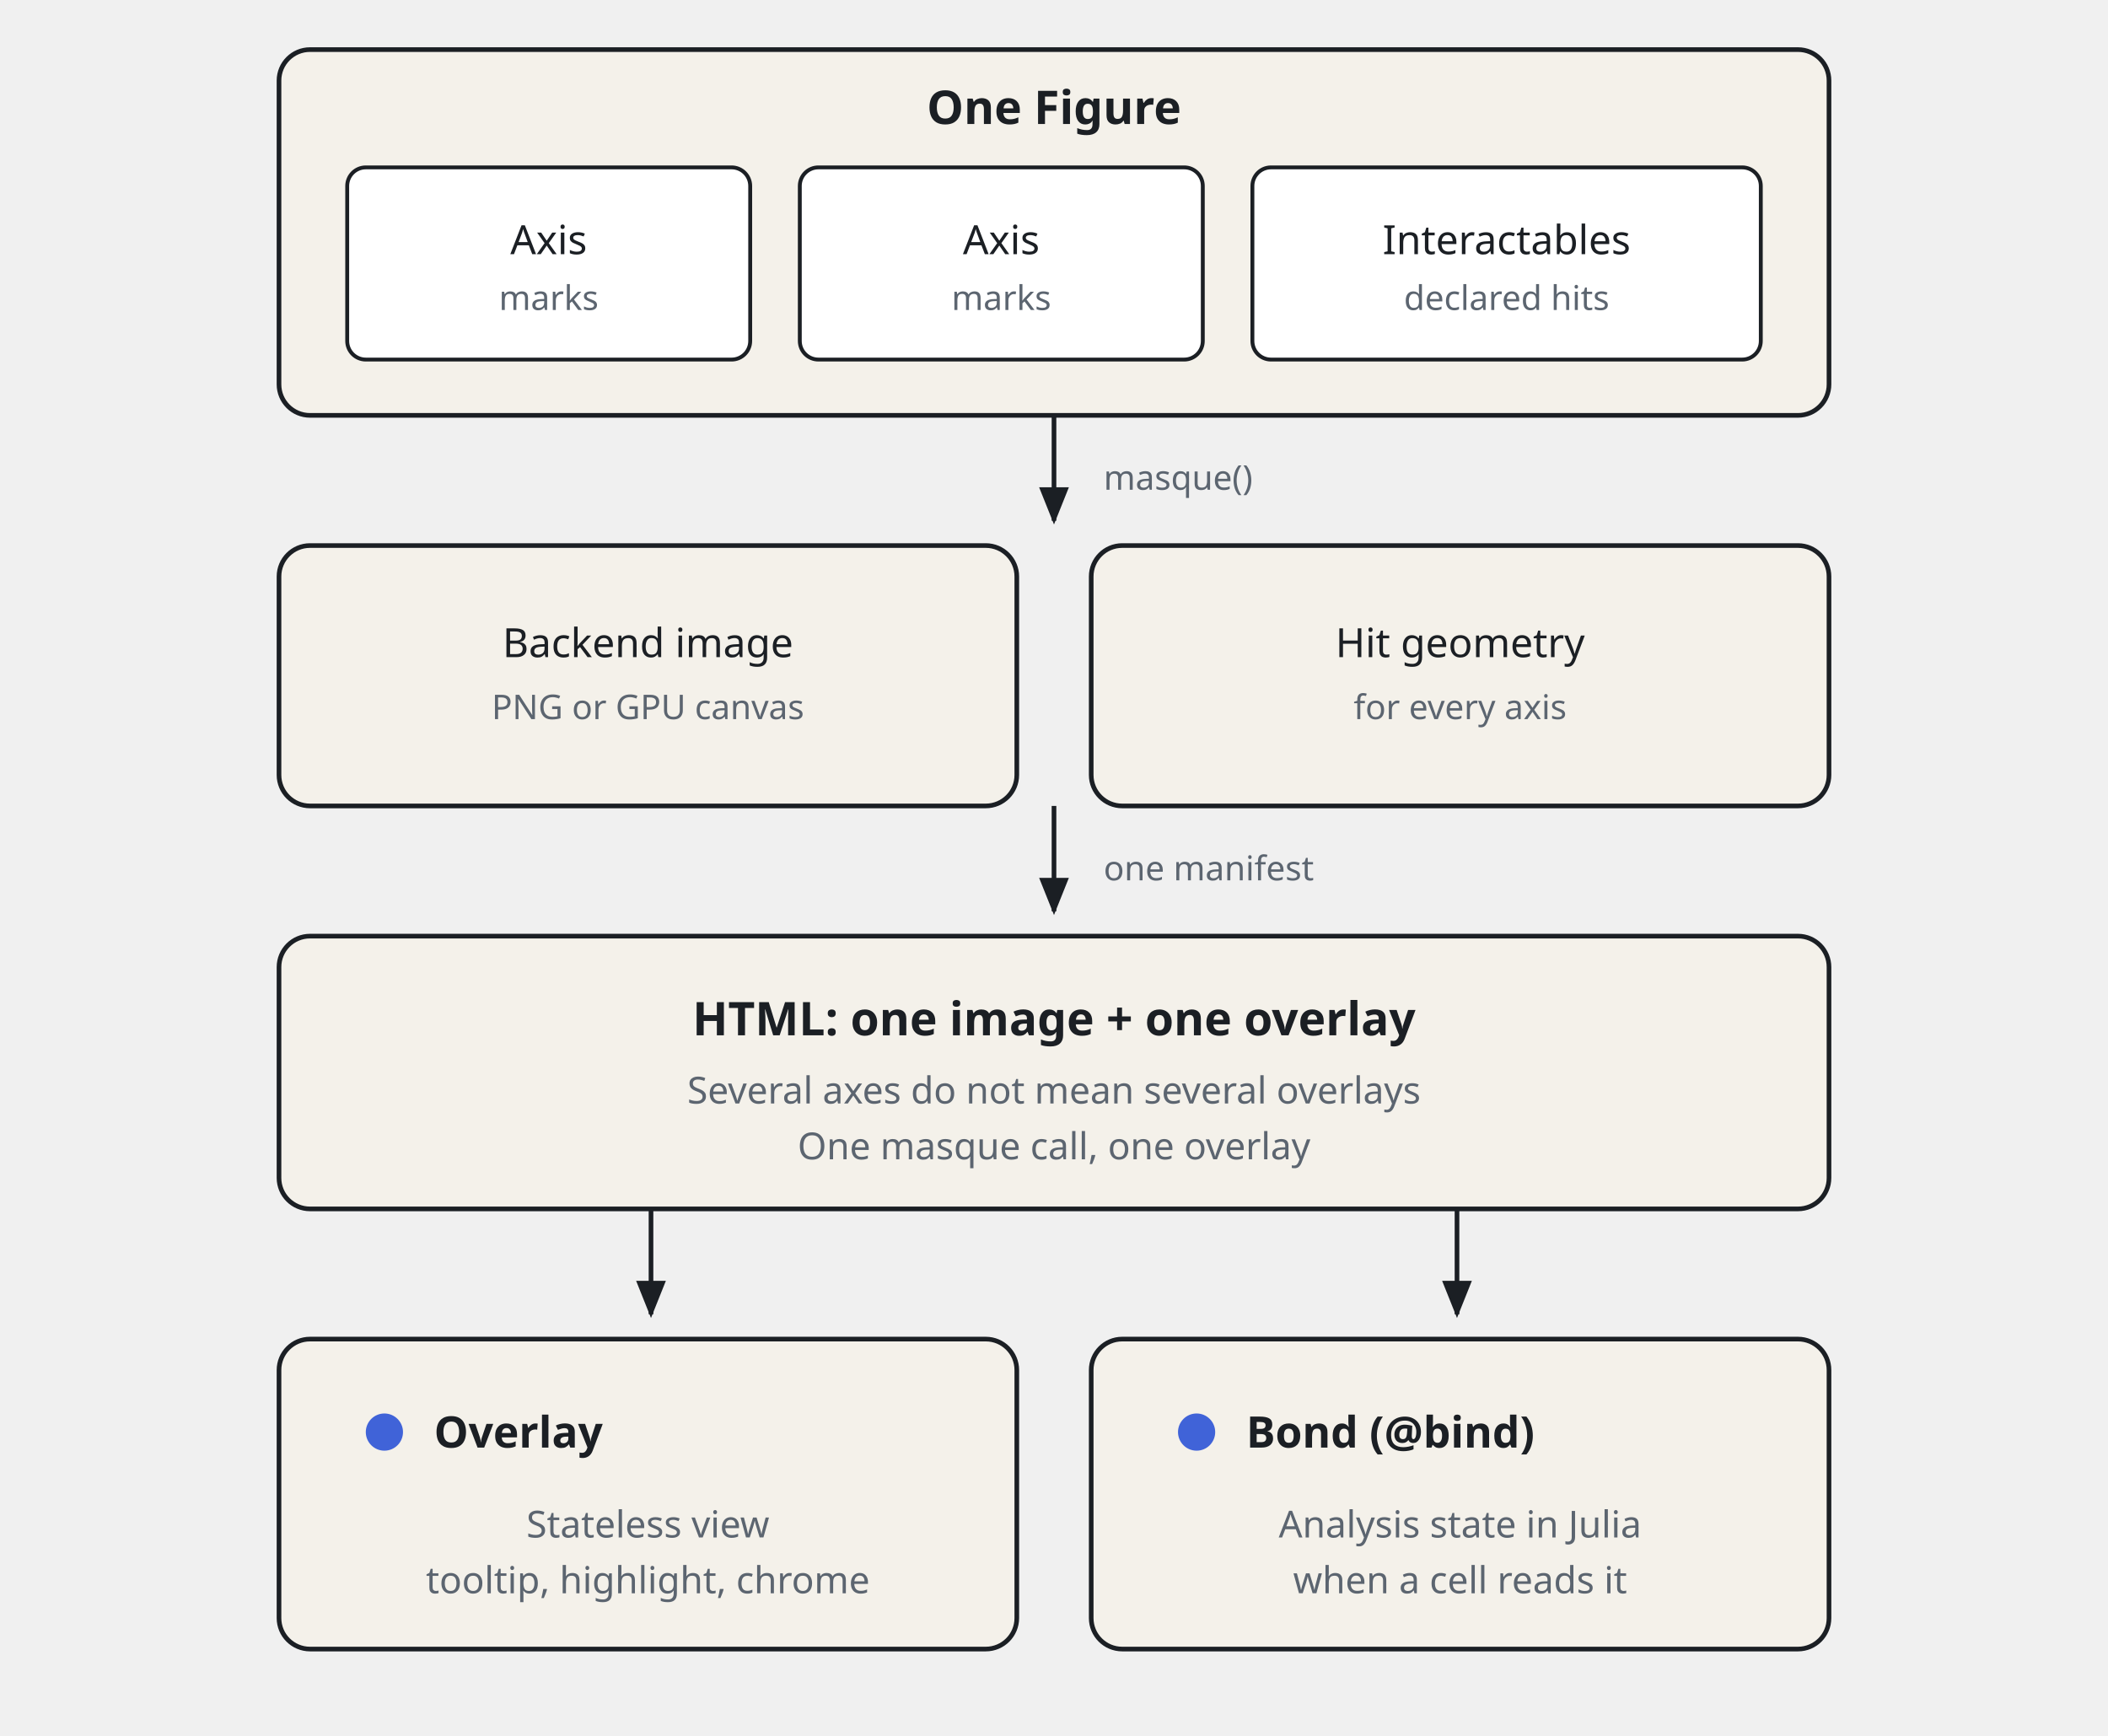
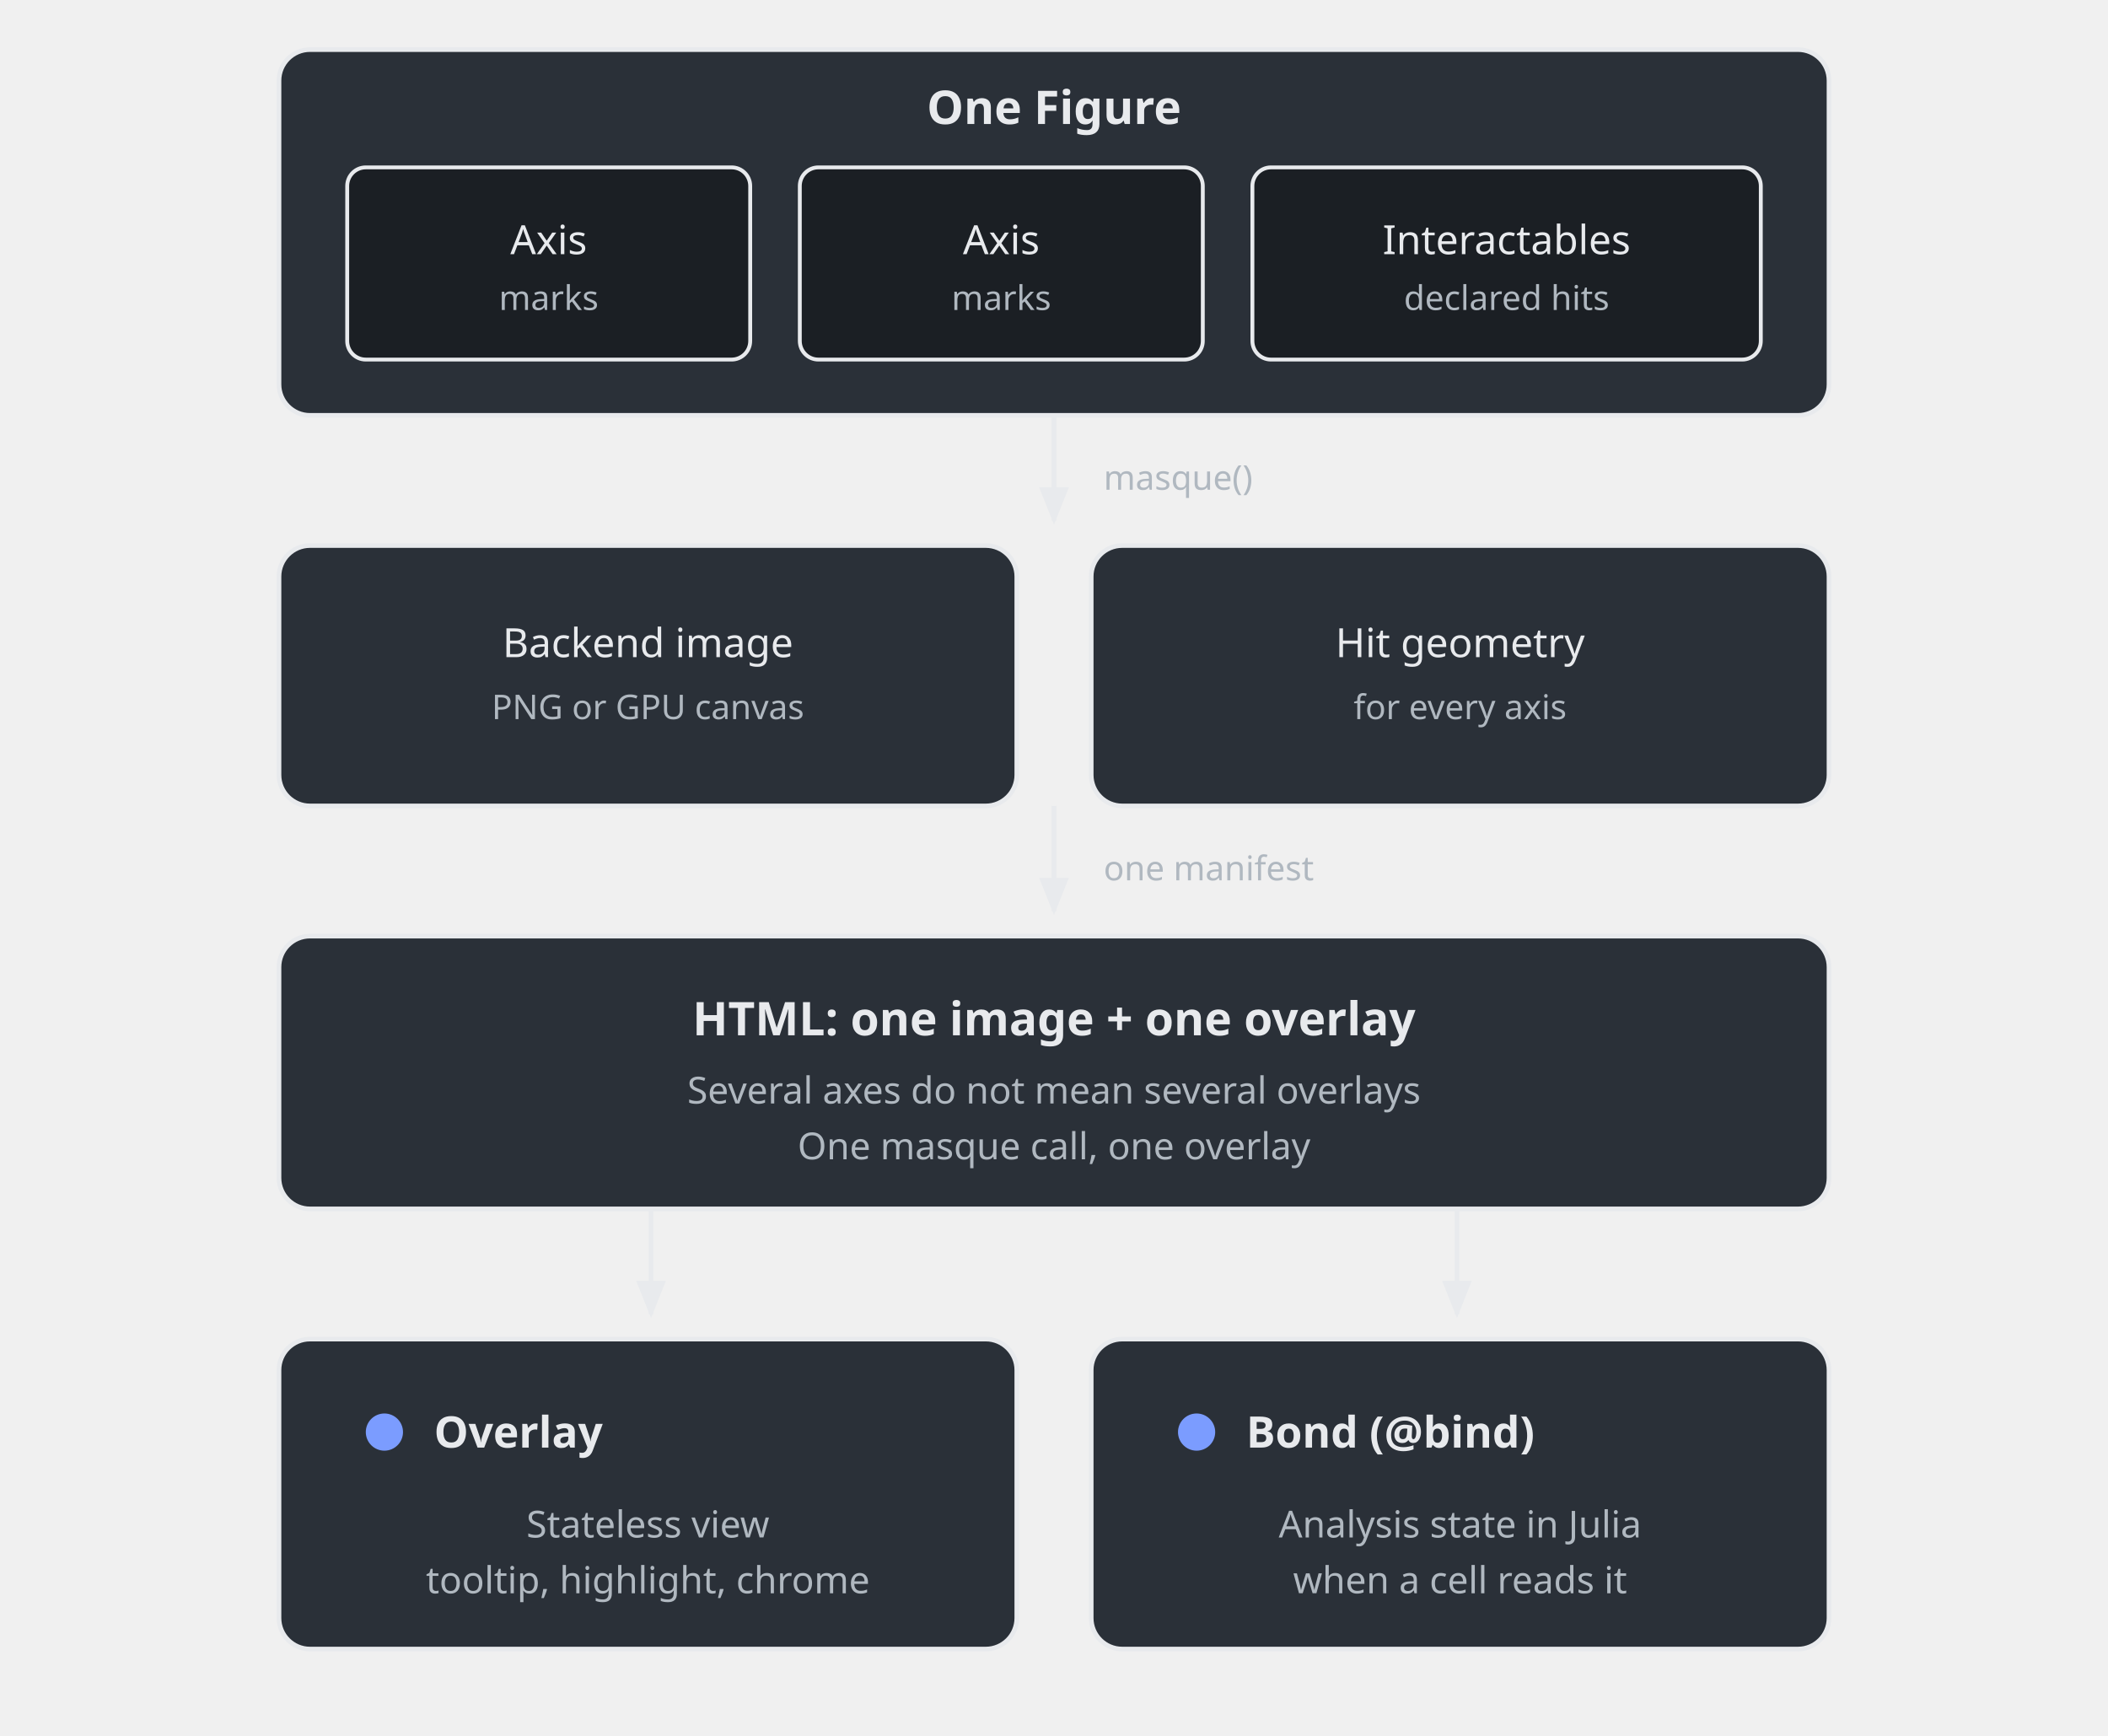
<svg xmlns="http://www.w3.org/2000/svg" viewBox="0 0 680 560" width="680" height="560" role="img">
  <style>
-     .ink { fill: #1b1f24; }
-     .muted { fill: #5c6570; }
-     .panel { fill: #f4f1ea; stroke: #1b1f24; }
-     .inner { fill: #fff; stroke: #1b1f24; }
-     .accent { fill: #4063D8; }
-     .line { fill: none; stroke: #1b1f24; }
-     .arrowhead { fill: #1b1f24; }
+     .ink { fill: #e8eaed; }
+     .muted { fill: #b0b8c0; }
+     .panel { fill: #2a3038; stroke: #e8eaed; }
+     .inner { fill: #1b1f24; stroke: #e8eaed; }
+     .accent { fill: #7b9cff; }
+     .line { fill: none; stroke: #e8eaed; }
+     .arrowhead { fill: #e8eaed; }
  </style>
  <defs>
-     <marker id="flow-arrow" viewBox="0 0 10 10" refX="9" refY="5" markerWidth="8" markerHeight="8" orient="auto">
+     <marker id="flow-arrow-dark" viewBox="0 0 10 10" refX="9" refY="5" markerWidth="8" markerHeight="8" orient="auto">
      <path d="M 0 1 L 10 5 L 0 9 Z" class="arrowhead" />
    </marker>
  </defs>
  <rect class="panel" x="90" y="16" width="500" height="118" rx="10" stroke-width="1.5" />
  <text class="ink" x="340" y="40" text-anchor="middle" font-size="15" font-family="ui-sans-serif, system-ui, sans-serif" font-weight="600">One Figure</text>
  <rect class="inner" x="112" y="54" width="130" height="62" rx="6" stroke-width="1.25" />
  <text class="ink" x="177" y="82" text-anchor="middle" font-size="13" font-family="ui-sans-serif, system-ui, sans-serif">Axis</text>
  <text class="muted" x="177" y="100" text-anchor="middle" font-size="11" font-family="ui-sans-serif, system-ui, sans-serif">marks</text>
  <rect class="inner" x="258" y="54" width="130" height="62" rx="6" stroke-width="1.25" />
  <text class="ink" x="323" y="82" text-anchor="middle" font-size="13" font-family="ui-sans-serif, system-ui, sans-serif">Axis</text>
  <text class="muted" x="323" y="100" text-anchor="middle" font-size="11" font-family="ui-sans-serif, system-ui, sans-serif">marks</text>
  <rect class="inner" x="404" y="54" width="164" height="62" rx="6" stroke-width="1.25" />
  <text class="ink" x="486" y="82" text-anchor="middle" font-size="13" font-family="ui-sans-serif, system-ui, sans-serif">Interactables</text>
  <text class="muted" x="486" y="100" text-anchor="middle" font-size="11" font-family="ui-sans-serif, system-ui, sans-serif">declared hits</text>
-   <line class="line" x1="340" y1="134" x2="340" y2="168" stroke-width="1.5" marker-end="url(#flow-arrow)" />
+   <line class="line" x1="340" y1="134" x2="340" y2="168" stroke-width="1.5" marker-end="url(#flow-arrow-dark)" />
  <text class="muted" x="356" y="158" font-size="11" font-family="ui-sans-serif, system-ui, sans-serif">masque()</text>
  <rect class="panel" x="90" y="176" width="238" height="84" rx="10" stroke-width="1.5" />
  <text class="ink" x="209" y="212" text-anchor="middle" font-size="13" font-family="ui-sans-serif, system-ui, sans-serif">Backend image</text>
  <text class="muted" x="209" y="232" text-anchor="middle" font-size="11" font-family="ui-sans-serif, system-ui, sans-serif">PNG or GPU canvas</text>
  <rect class="panel" x="352" y="176" width="238" height="84" rx="10" stroke-width="1.5" />
  <text class="ink" x="471" y="212" text-anchor="middle" font-size="13" font-family="ui-sans-serif, system-ui, sans-serif">Hit geometry</text>
  <text class="muted" x="471" y="232" text-anchor="middle" font-size="11" font-family="ui-sans-serif, system-ui, sans-serif">for every axis</text>
-   <line class="line" x1="340" y1="260" x2="340" y2="294" stroke-width="1.5" marker-end="url(#flow-arrow)" />
+   <line class="line" x1="340" y1="260" x2="340" y2="294" stroke-width="1.5" marker-end="url(#flow-arrow-dark)" />
  <text class="muted" x="356" y="284" font-size="11" font-family="ui-sans-serif, system-ui, sans-serif">one manifest</text>
  <rect class="panel" x="90" y="302" width="500" height="88" rx="10" stroke-width="1.5" />
  <text class="ink" x="340" y="334" text-anchor="middle" font-size="15" font-family="ui-sans-serif, system-ui, sans-serif" font-weight="600">HTML: one image + one overlay</text>
  <text class="muted" x="340" y="356" text-anchor="middle" font-size="12" font-family="ui-sans-serif, system-ui, sans-serif">Several axes do not mean several overlays</text>
  <text class="muted" x="340" y="374" text-anchor="middle" font-size="12" font-family="ui-sans-serif, system-ui, sans-serif">One masque call, one overlay</text>
-   <line class="line" x1="210" y1="390" x2="210" y2="424" stroke-width="1.5" marker-end="url(#flow-arrow)" />
-   <line class="line" x1="470" y1="390" x2="470" y2="424" stroke-width="1.5" marker-end="url(#flow-arrow)" />
+   <line class="line" x1="210" y1="390" x2="210" y2="424" stroke-width="1.5" marker-end="url(#flow-arrow-dark)" />
+   <line class="line" x1="470" y1="390" x2="470" y2="424" stroke-width="1.5" marker-end="url(#flow-arrow-dark)" />
  <rect class="panel" x="90" y="432" width="238" height="100" rx="10" stroke-width="1.5" />
  <circle class="accent" cx="124" cy="462" r="6" />
  <text class="ink" x="140" y="467" font-size="14" font-family="ui-sans-serif, system-ui, sans-serif" font-weight="600">Overlay</text>
  <text class="muted" x="209" y="496" text-anchor="middle" font-size="12" font-family="ui-sans-serif, system-ui, sans-serif">Stateless view</text>
  <text class="muted" x="209" y="514" text-anchor="middle" font-size="12" font-family="ui-sans-serif, system-ui, sans-serif">tooltip, highlight, chrome</text>
  <rect class="panel" x="352" y="432" width="238" height="100" rx="10" stroke-width="1.5" />
  <circle class="accent" cx="386" cy="462" r="6" />
  <text class="ink" x="402" y="467" font-size="14" font-family="ui-sans-serif, system-ui, sans-serif" font-weight="600">Bond (@bind)</text>
  <text class="muted" x="471" y="496" text-anchor="middle" font-size="12" font-family="ui-sans-serif, system-ui, sans-serif">Analysis state in Julia</text>
  <text class="muted" x="471" y="514" text-anchor="middle" font-size="12" font-family="ui-sans-serif, system-ui, sans-serif">when a cell reads it</text>
</svg>
